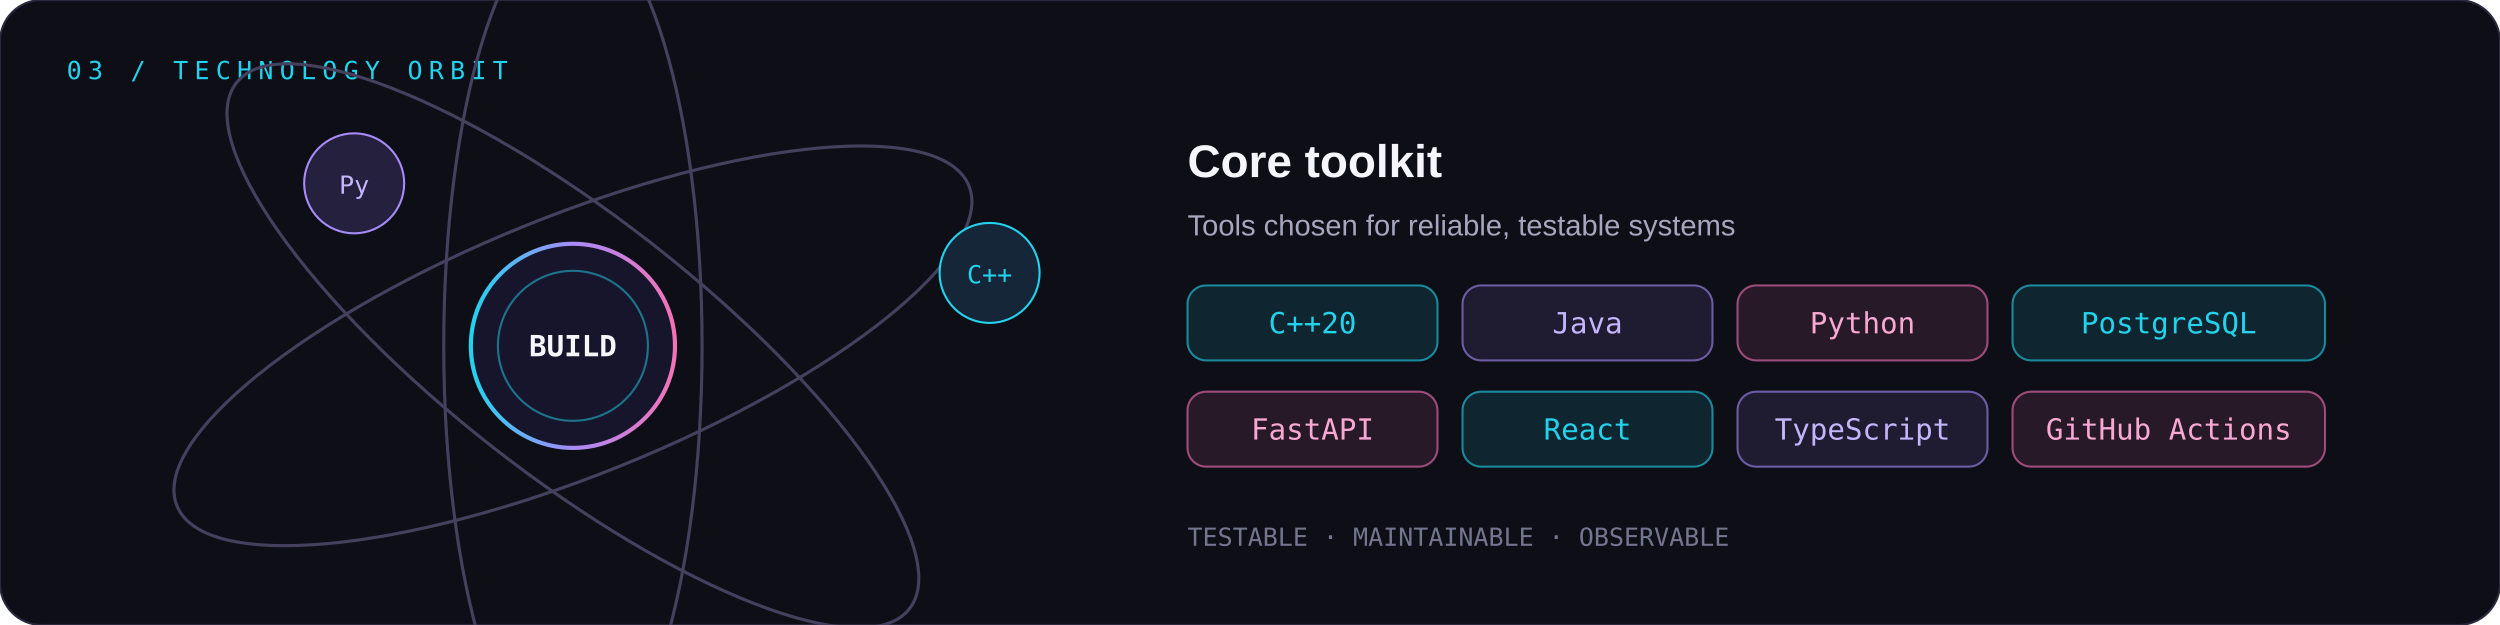
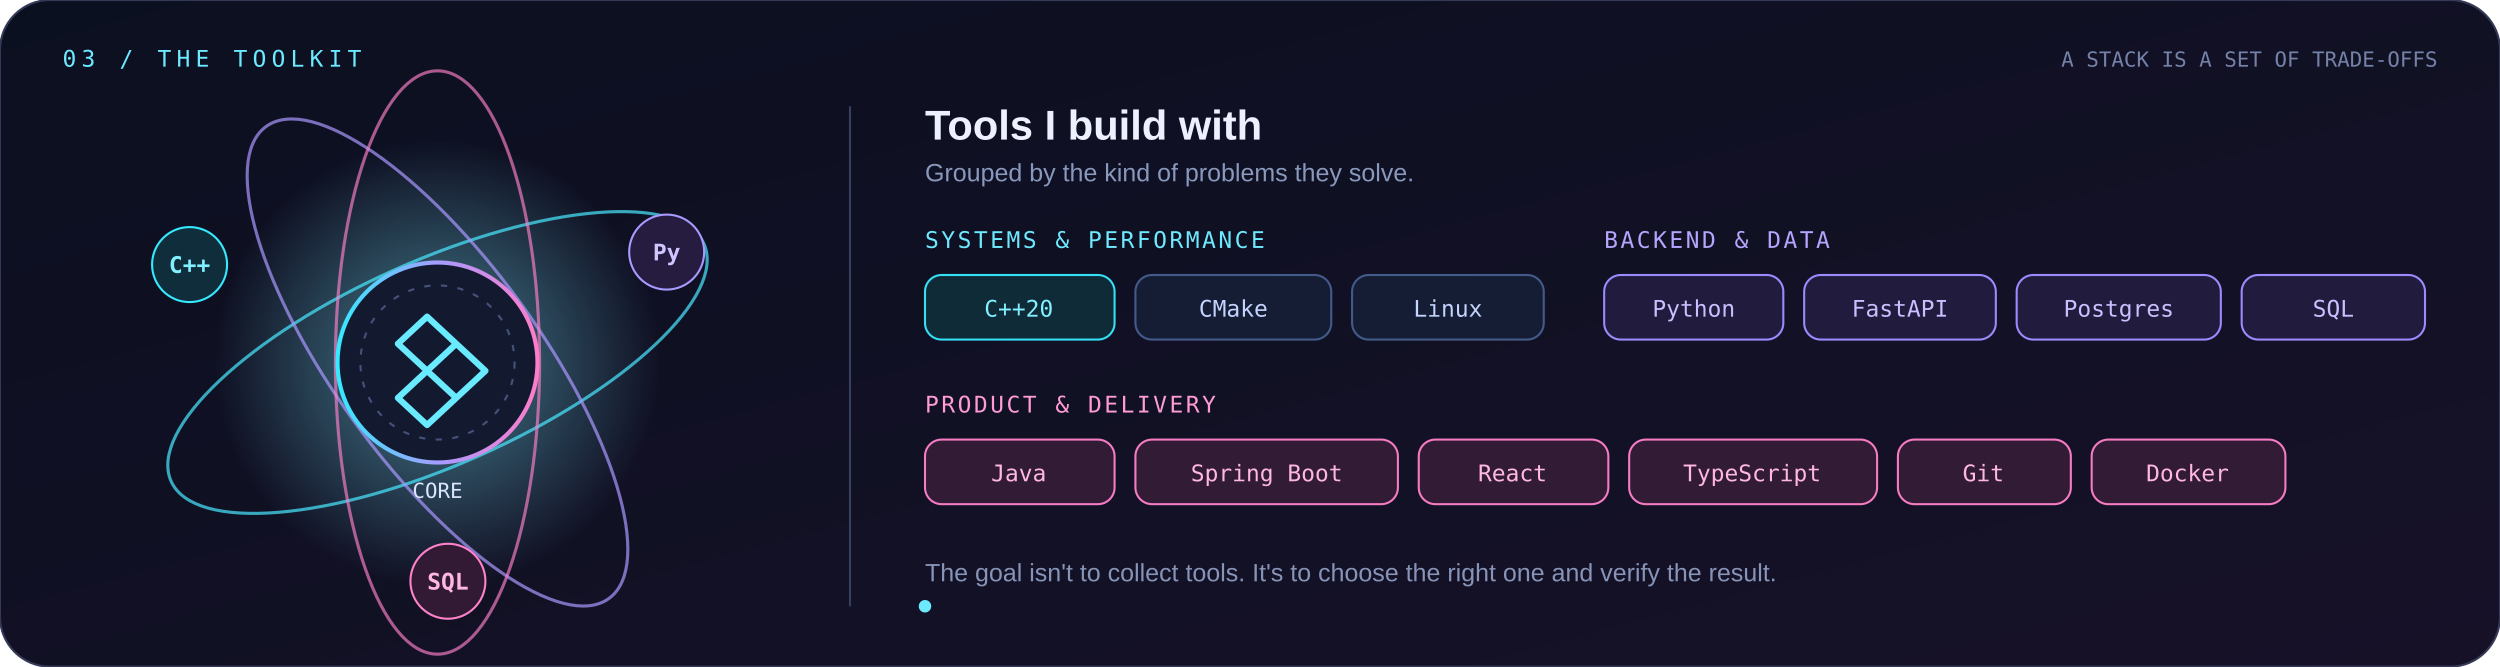
- <svg xmlns="http://www.w3.org/2000/svg" width="1200" height="300" viewBox="0 0 1200 300" role="img" aria-labelledby="t">
+ <svg xmlns="http://www.w3.org/2000/svg" width="1200" height="320" viewBox="0 0 1200 320" role="img" aria-labelledby="t d">
  <defs>
-     <linearGradient id="g">
-       <stop stop-color="#22d3ee" />
-       <stop offset=".5" stop-color="#a78bfa" />
-       <stop offset="1" stop-color="#f472b6" />
+     <linearGradient id="sbg" x2="1" y2="1">
+       <stop stop-color="#0b1020" />
+       <stop offset="1" stop-color="#171128" />
    </linearGradient>
+     <linearGradient id="sg">
+       <stop stop-color="#35eaff" />
+       <stop offset=".52" stop-color="#a99aff" />
+       <stop offset="1" stop-color="#ff7cc9" />
+     </linearGradient>
+     <radialGradient id="core">
+       <stop stop-color="#7defff" stop-opacity=".5" />
+       <stop offset="1" stop-color="#7defff" stop-opacity="0" />
+     </radialGradient>
  </defs>
-   <rect width="1200" height="300" rx="20" fill="#0d0e16" stroke="#29283c" />
-   <text x="32" y="38" fill="#22d3ee" font-family="monospace" font-size="12" letter-spacing="3">03 / TECHNOLOGY ORBIT</text>
-   <g transform="translate(275 166)">
-     <ellipse rx="205" ry="62" fill="none" stroke="#45405e" stroke-width="1.5" transform="rotate(-22)" />
-     <ellipse rx="205" ry="62" fill="none" stroke="#45405e" stroke-width="1.5" transform="rotate(38)" />
-     <ellipse rx="205" ry="62" fill="none" stroke="#45405e" stroke-width="1.5" transform="rotate(90)" />
-     <circle r="49" fill="#17152b" stroke="url(#g)" stroke-width="2" />
-     <circle r="36" fill="none" stroke="#22d3ee" stroke-opacity=".5">
-       <animate attributeName="r" values="30;43;30" dur="4s" repeatCount="indefinite" />
-     </circle>
-     <text x="0" y="5" fill="#f5f5fb" text-anchor="middle" font-family="monospace" font-size="14" font-weight="700">BUILD</text>
-     <g>
-       <circle cx="200" cy="-35" r="24" fill="#152638" stroke="#22d3ee" />
-       <text x="200" y="-30" fill="#22d3ee" text-anchor="middle" font-family="monospace" font-size="12">C++</text>
-       <animateTransform attributeName="transform" type="rotate" from="0" to="360" dur="24s" repeatCount="indefinite" />
-     </g>
-     <g>
-       <circle cx="-105" cy="-78" r="24" fill="#24203d" stroke="#a78bfa" />
-       <text x="-105" y="-73" fill="#c4b5fd" text-anchor="middle" font-family="monospace" font-size="12">Py</text>
-       <animateTransform attributeName="transform" type="rotate" from="360" to="0" dur="30s" repeatCount="indefinite" />
+   <rect width="1200" height="320" rx="24" fill="url(#sbg)" stroke="#353958" />
+   <text x="30" y="32" fill="#6ceaff" font-family="monospace" font-size="11" letter-spacing="2.5">03 / THE TOOLKIT</text>
+   <text x="1170" y="32" fill="#7582a8" font-family="monospace" font-size="10" text-anchor="end">A STACK IS A SET OF TRADE-OFFS</text>
+   <g transform="translate(210 174)">
+     <circle r="107" fill="url(#core)" />
+     <ellipse rx="140" ry="49" fill="none" stroke="#49e9ff" stroke-opacity=".7" stroke-width="1.5" transform="rotate(-24)">
+       <animateTransform attributeName="transform" type="rotate" from="-24" to="336" dur="22s" repeatCount="indefinite" />
+     </ellipse>
+     <ellipse rx="140" ry="49" fill="none" stroke="#aa98ff" stroke-opacity=".7" stroke-width="1.5" transform="rotate(54)">
+       <animateTransform attributeName="transform" type="rotate" from="54" to="414" dur="28s" repeatCount="indefinite" />
+     </ellipse>
+     <ellipse rx="140" ry="49" fill="none" stroke="#ff82cb" stroke-opacity=".65" stroke-width="1.5" transform="rotate(90)" />
+     <circle r="48" fill="#131a30" stroke="url(#sg)" stroke-width="2" />
+     <circle r="37" fill="none" stroke="#45527a" stroke-dasharray="3 5" />
+     <path d="M-19 -9L-5 -22L9 -9L-5 4Z M-5 4L-19 17L-5 30L9 17L-5 4 M9 -9L23 4L9 17" fill="none" stroke="#69eaff" stroke-width="3" stroke-linejoin="round" />
+     <text x="0" y="65" text-anchor="middle" fill="#dce5ff" font-family="monospace" font-size="10">CORE</text>
+     <g font-family="monospace" font-size="11" font-weight="700">
+       <circle cx="-119" cy="-47" r="18" fill="#102d3b" stroke="#35eaff" />
+       <text x="-119" y="-43" fill="#80f0ff" text-anchor="middle">C++</text>
+       <circle cx="110" cy="-53" r="18" fill="#251c40" stroke="#a99aff" />
+       <text x="110" y="-49" fill="#d0c6ff" text-anchor="middle">Py</text>
+       <circle cx="5" cy="105" r="18" fill="#321a34" stroke="#ff82cb" />
+       <text x="5" y="109" fill="#ffb7e1" text-anchor="middle">SQL</text>
    </g>
  </g>
-   <g font-family="Arial,sans-serif">
-     <text x="570" y="85" fill="#f5f5fb" font-size="22" font-weight="700">Core toolkit</text>
-     <text x="570" y="113" fill="#a6a6be" font-size="14">Tools chosen for reliable, testable systems</text>
-     <g font-family="monospace" font-size="14">
-       <rect x="570" y="137" width="120" height="36" rx="9" fill="#22d3ee" fill-opacity=".12" stroke="#22d3ee" stroke-opacity=".6" />
-       <text x="630" y="160" fill="#22d3ee" text-anchor="middle">C++20</text>
-       <rect x="702" y="137" width="120" height="36" rx="9" fill="#a78bfa" fill-opacity=".12" stroke="#a78bfa" stroke-opacity=".6" />
-       <text x="762" y="160" fill="#c4b5fd" text-anchor="middle">Java</text>
-       <rect x="834" y="137" width="120" height="36" rx="9" fill="#f472b6" fill-opacity=".12" stroke="#f472b6" stroke-opacity=".6" />
-       <text x="894" y="160" fill="#f9a8d4" text-anchor="middle">Python</text>
-       <rect x="966" y="137" width="150" height="36" rx="9" fill="#22d3ee" fill-opacity=".12" stroke="#22d3ee" stroke-opacity=".6" />
-       <text x="1041" y="160" fill="#22d3ee" text-anchor="middle">PostgreSQL</text>
-       <rect x="570" y="188" width="120" height="36" rx="9" fill="#f472b6" fill-opacity=".12" stroke="#f472b6" stroke-opacity=".6" />
-       <text x="630" y="211" fill="#f9a8d4" text-anchor="middle">FastAPI</text>
-       <rect x="702" y="188" width="120" height="36" rx="9" fill="#22d3ee" fill-opacity=".12" stroke="#22d3ee" stroke-opacity=".6" />
-       <text x="762" y="211" fill="#22d3ee" text-anchor="middle">React</text>
-       <rect x="834" y="188" width="120" height="36" rx="9" fill="#a78bfa" fill-opacity=".12" stroke="#a78bfa" stroke-opacity=".6" />
-       <text x="894" y="211" fill="#c4b5fd" text-anchor="middle">TypeScript</text>
-       <rect x="966" y="188" width="150" height="36" rx="9" fill="#f472b6" fill-opacity=".12" stroke="#f472b6" stroke-opacity=".6" />
-       <text x="1041" y="211" fill="#f9a8d4" text-anchor="middle">GitHub Actions</text>
+   <path d="M408 51V291" stroke="#38405e" />
+   <text x="444" y="67" fill="#edf1ff" font-family="Arial,sans-serif" font-size="20" font-weight="700">Tools I build with</text>
+   <text x="444" y="87" fill="#8998bd" font-family="Arial,sans-serif" font-size="12">Grouped by the kind of problems they solve.</text>
+   <g font-family="monospace" font-size="11">
+     <text x="444" y="119" fill="#6eeaff" letter-spacing="1.2">SYSTEMS &amp; PERFORMANCE</text>
+     <g>
+       <rect x="444" y="132" width="91" height="31" rx="8" fill="#102b38" stroke="#35dff4" />
+       <text x="489" y="152" fill="#82f0ff" text-anchor="middle">C++20</text>
+       <rect x="545" y="132" width="94" height="31" rx="8" fill="#151d34" stroke="#435b8a" />
+       <text x="592" y="152" fill="#c5d4ff" text-anchor="middle">CMake</text>
+       <rect x="649" y="132" width="92" height="31" rx="8" fill="#151d34" stroke="#435b8a" />
+       <text x="695" y="152" fill="#c5d4ff" text-anchor="middle">Linux</text>
    </g>
-     <text x="570" y="262" fill="#74758f" font-family="monospace" font-size="12">TESTABLE · MAINTAINABLE · OBSERVABLE</text>
+     <text x="770" y="119" fill="#b5a5ff" letter-spacing="1.2">BACKEND &amp; DATA</text>
+     <g>
+       <rect x="770" y="132" width="86" height="31" rx="8" fill="#211b3d" stroke="#9c8aff" />
+       <text x="813" y="152" fill="#cbbfff" text-anchor="middle">Python</text>
+       <rect x="866" y="132" width="92" height="31" rx="8" fill="#211b3d" stroke="#9c8aff" />
+       <text x="912" y="152" fill="#cbbfff" text-anchor="middle">FastAPI</text>
+       <rect x="968" y="132" width="98" height="31" rx="8" fill="#211b3d" stroke="#9c8aff" />
+       <text x="1017" y="152" fill="#cbbfff" text-anchor="middle">Postgres</text>
+       <rect x="1076" y="132" width="88" height="31" rx="8" fill="#211b3d" stroke="#9c8aff" />
+       <text x="1120" y="152" fill="#cbbfff" text-anchor="middle">SQL</text>
+     </g>
+     <text x="444" y="198" fill="#ff9bd6" letter-spacing="1.2">PRODUCT &amp; DELIVERY</text>
+     <g>
+       <rect x="444" y="211" width="91" height="31" rx="8" fill="#321b35" stroke="#f57bc3" />
+       <text x="489" y="231" fill="#ffb8e1" text-anchor="middle">Java</text>
+       <rect x="545" y="211" width="126" height="31" rx="8" fill="#321b35" stroke="#f57bc3" />
+       <text x="608" y="231" fill="#ffb8e1" text-anchor="middle">Spring Boot</text>
+       <rect x="681" y="211" width="91" height="31" rx="8" fill="#321b35" stroke="#f57bc3" />
+       <text x="726" y="231" fill="#ffb8e1" text-anchor="middle">React</text>
+       <rect x="782" y="211" width="119" height="31" rx="8" fill="#321b35" stroke="#f57bc3" />
+       <text x="841" y="231" fill="#ffb8e1" text-anchor="middle">TypeScript</text>
+       <rect x="911" y="211" width="83" height="31" rx="8" fill="#321b35" stroke="#f57bc3" />
+       <text x="952" y="231" fill="#ffb8e1" text-anchor="middle">Git</text>
+       <rect x="1004" y="211" width="93" height="31" rx="8" fill="#321b35" stroke="#f57bc3" />
+       <text x="1050" y="231" fill="#ffb8e1" text-anchor="middle">Docker</text>
+     </g>
  </g>
+   <text x="444" y="279" fill="#8794b8" font-family="Arial,sans-serif" font-size="12">The goal isn't to collect tools. It's to choose the right one and verify the result.</text>
+   <path d="M444 291H1165" stroke="url(#sg)" stroke-opacity=".55" />
+   <circle cx="444" cy="291" r="3" fill="#6eeaff">
+     <animate attributeName="opacity" values="1;.2;1" dur="2s" repeatCount="indefinite" />
+   </circle>
</svg>
